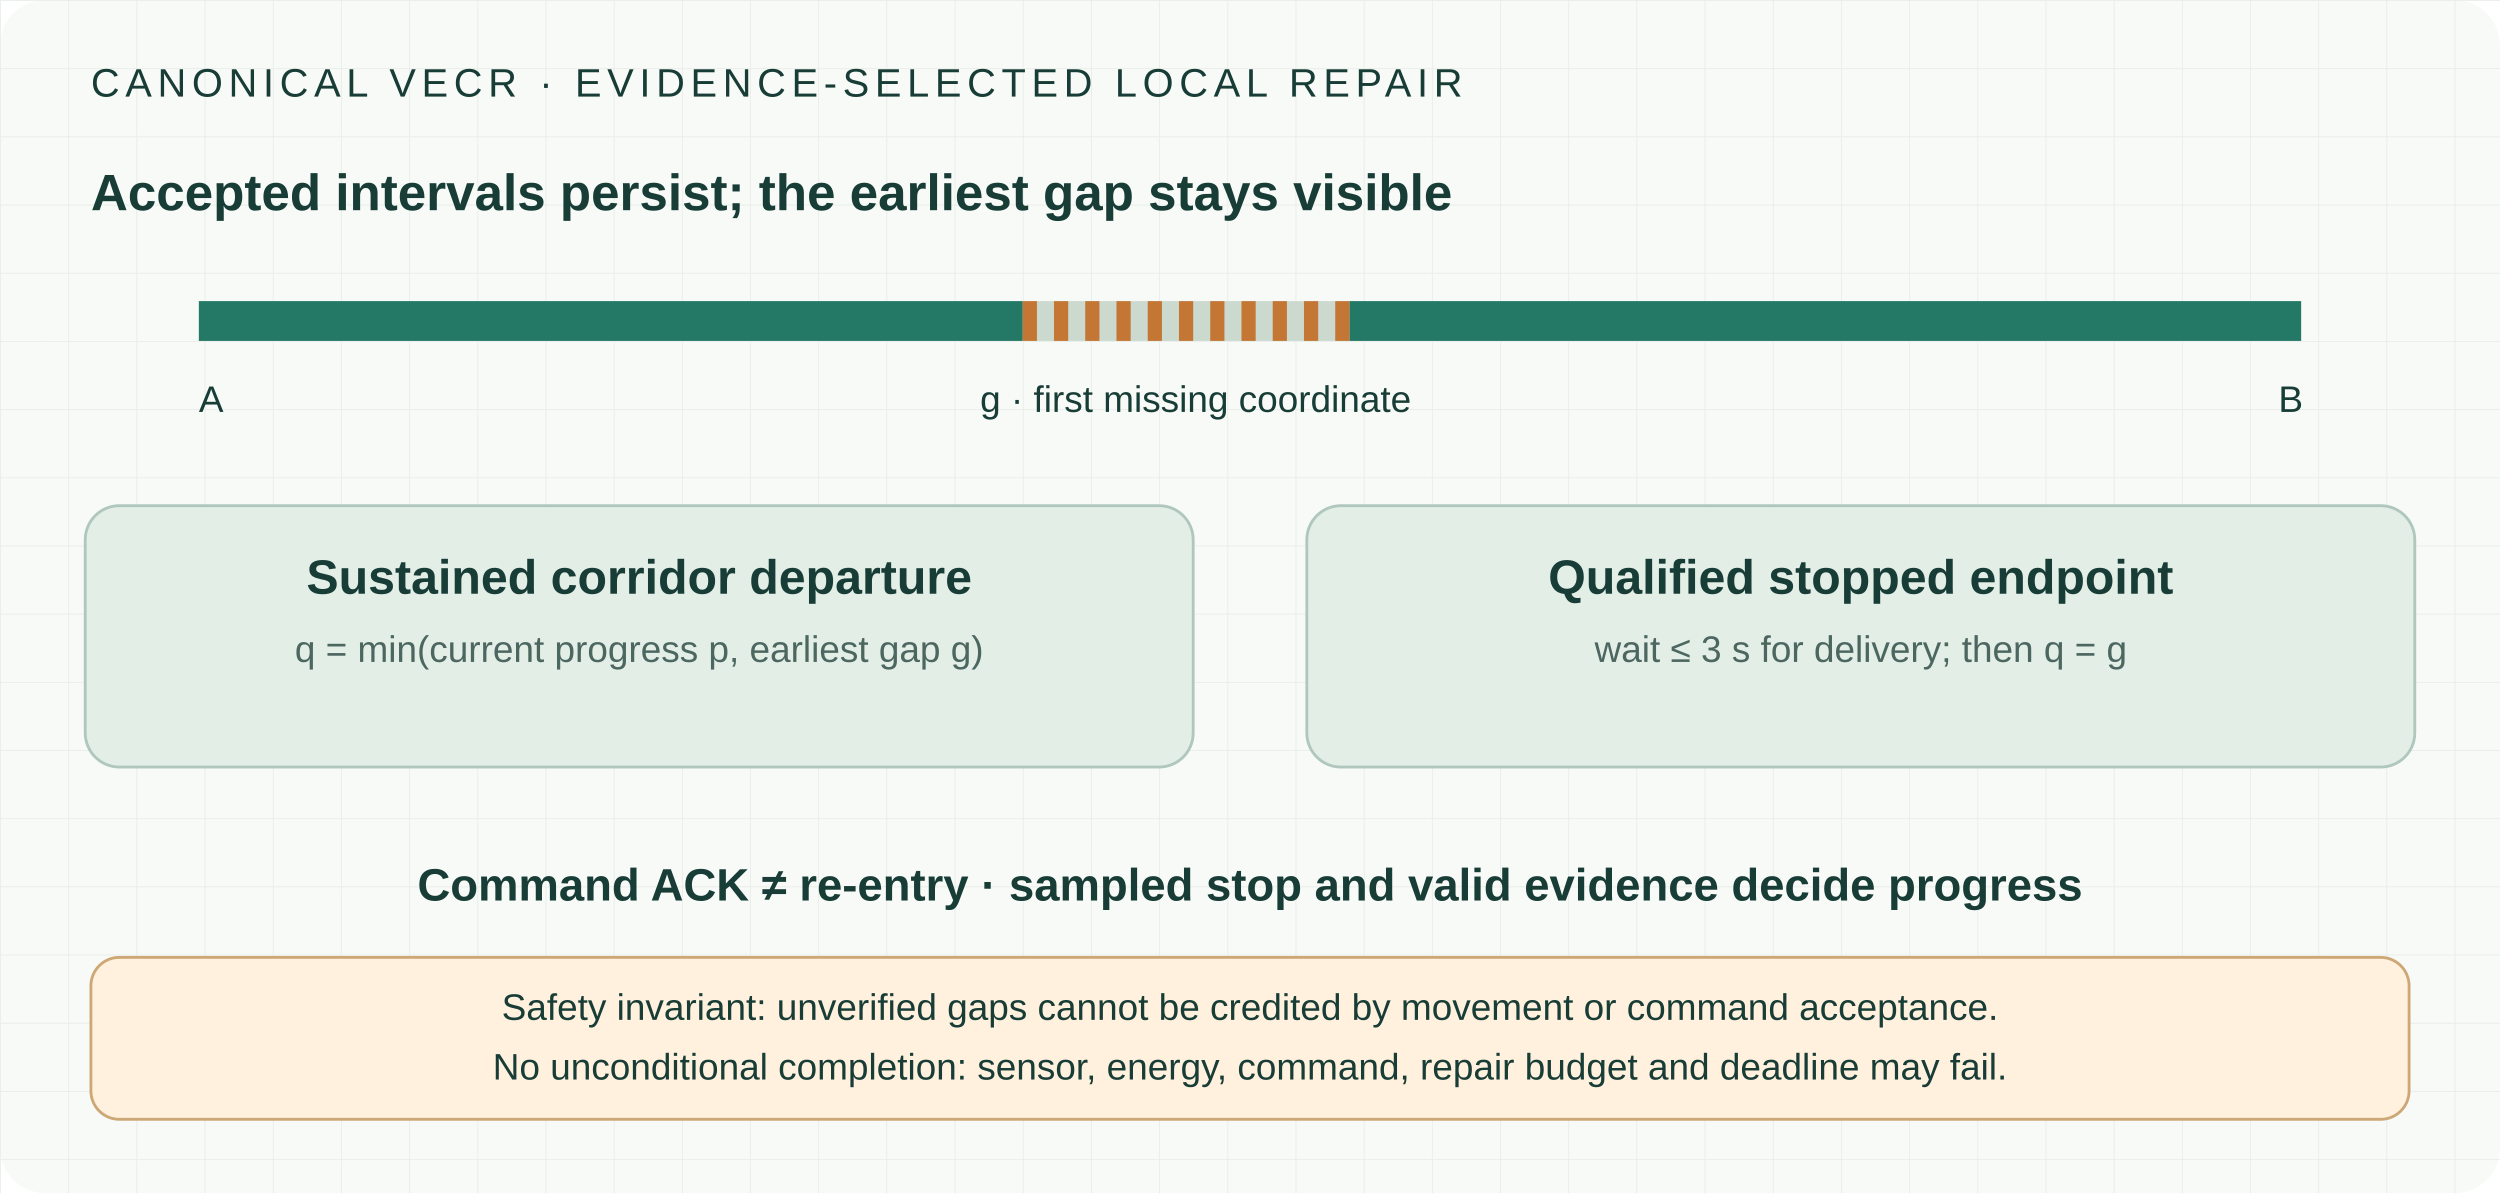
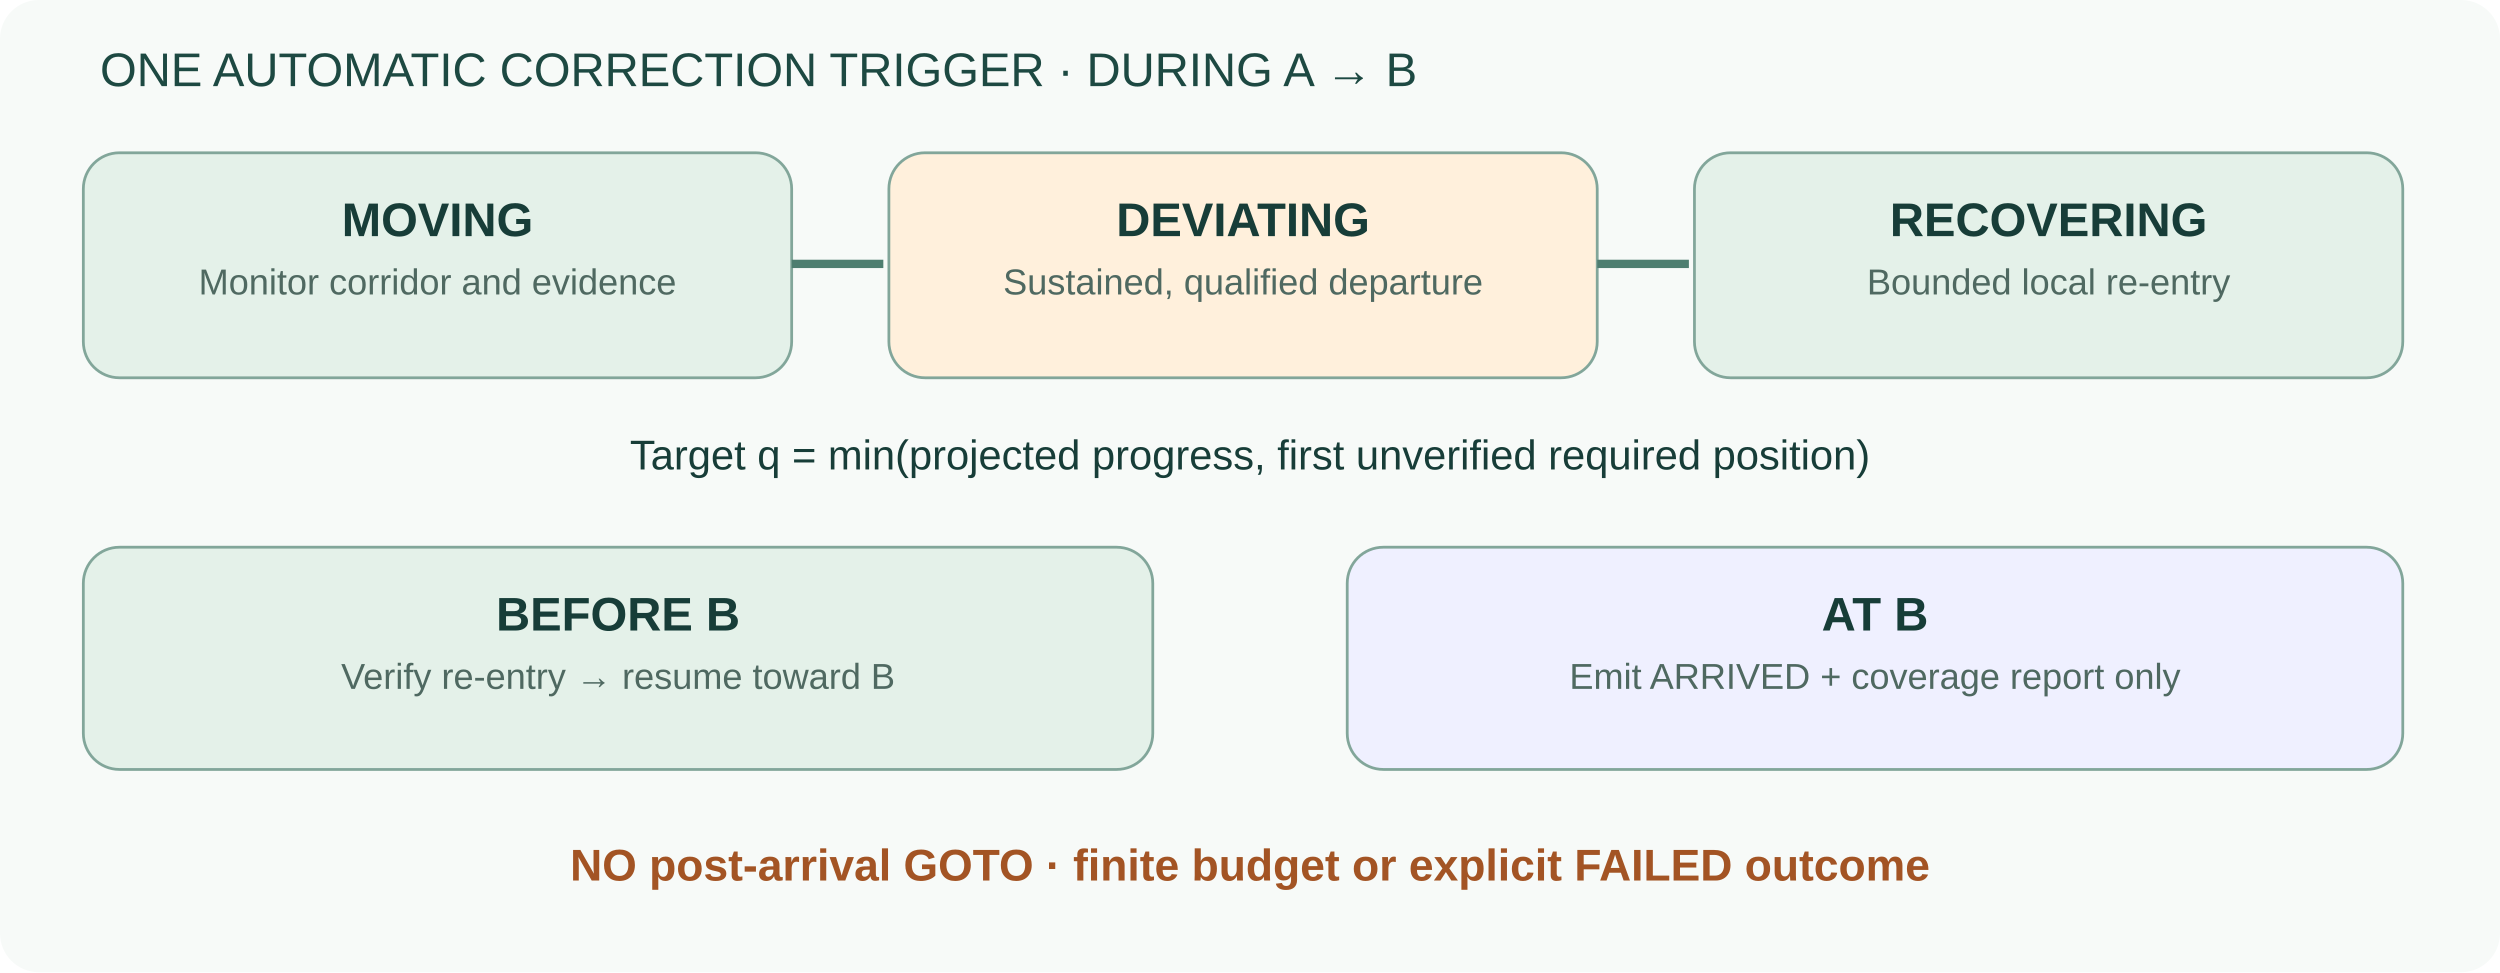
- <svg xmlns="http://www.w3.org/2000/svg" viewBox="0 0 880 420" role="img" aria-labelledby="title desc">
-   <defs>
-     <marker id="arrow" markerWidth="8" markerHeight="8" refX="7" refY="4" orient="auto">
-       <path d="M0 0L8 4L0 8" fill="none" stroke="#57716d" stroke-width="1.4" />
-     </marker>
-     <pattern id="grid" width="24" height="24" patternUnits="userSpaceOnUse">
-       <path d="M24 0H0V24" fill="none" stroke="#e8eeea" stroke-width=".6" />
-     </pattern>
-   </defs>
-   <rect width="880" height="420" rx="16" fill="#f8faf7" />
-   <rect width="880" height="420" fill="url(#grid)" />
-   <g font-family="Arial,sans-serif" fill="#183c36">
-     <text x="32" y="34" font-size="14" letter-spacing="2">CANONICAL VECR · EVIDENCE-SELECTED LOCAL REPAIR</text>
-     <text x="32" y="74" font-size="18" font-weight="600">Accepted intervals persist; the earliest gap stays visible</text>
-     <path d="M70 113H810" stroke="#cbd9cf" stroke-width="14" />
-     <path d="M70 113H360 M475 113H810" stroke="#237966" stroke-width="14" />
-     <path d="M360 113H475" stroke="#c47735" stroke-width="14" stroke-dasharray="5 6" />
-     <text x="70" y="145" font-size="13">A</text>
-     <text x="345" y="145" font-size="13">g · first missing coordinate</text>
-     <text x="802" y="145" font-size="13">B</text>
-     <rect x="30" y="178" width="390" height="92" rx="12" fill="#e3eee7" stroke="#afc7bc" />
-     <text x="225.0" y="209" text-anchor="middle" font-size="17" font-weight="600">Sustained corridor departure</text>
-     <text x="225.0" y="233" text-anchor="middle" font-size="13" fill="#4c6660">q = min(current progress p, earliest gap g)</text>
-     <rect x="460" y="178" width="390" height="92" rx="12" fill="#e3eee7" stroke="#afc7bc" />
-     <text x="655.0" y="209" text-anchor="middle" font-size="17" font-weight="600">Qualified stopped endpoint</text>
-     <text x="655.0" y="233" text-anchor="middle" font-size="13" fill="#4c6660">wait ≤ 3 s for delivery; then q = g</text>
-     <text x="440" y="317" text-anchor="middle" font-size="16" font-weight="600">Command ACK ≠ re-entry · sampled stop and valid evidence decide progress</text>
-     <rect x="32" y="337" width="816" height="57" rx="10" fill="#fff1dd" stroke="#cda775" />
-     <text x="440" y="359" text-anchor="middle" font-size="13">Safety invariant: unverified gaps cannot be credited by movement or command acceptance.</text>
-     <text x="440" y="380" text-anchor="middle" font-size="13">No unconditional completion: sensor, energy, command, repair budget and deadline may fail.</text>
+ <svg xmlns="http://www.w3.org/2000/svg" viewBox="0 0 900 350" role="img" aria-labelledby="dt dd">
+   <rect width="900" height="350" fill="#f7faf8" rx="14" />
+   <g font-family="Arial, sans-serif">
+     <text x="36" y="31" font-size="17" fill="#1d4942">ONE AUTOMATIC CORRECTION TRIGGER · DURING A → B</text>
+     <rect x="30" y="55" width="255" height="81" rx="13" fill="#e4f1e9" stroke="#82a69a" />
+     <text x="157.5" y="85" text-anchor="middle" font-size="17" font-weight="bold" fill="#173d38">MOVING</text>
+     <text x="157.5" y="106" text-anchor="middle" font-size="13" fill="#4f6961">Monitor corridor and evidence</text>
+     <rect x="320" y="55" width="255" height="81" rx="13" fill="#fff0dc" stroke="#82a69a" />
+     <text x="447.5" y="85" text-anchor="middle" font-size="17" font-weight="bold" fill="#173d38">DEVIATING</text>
+     <text x="447.5" y="106" text-anchor="middle" font-size="13" fill="#4f6961">Sustained, qualified departure</text>
+     <rect x="610" y="55" width="255" height="81" rx="13" fill="#e4f1e9" stroke="#82a69a" />
+     <text x="737.5" y="85" text-anchor="middle" font-size="17" font-weight="bold" fill="#173d38">RECOVERING</text>
+     <text x="737.5" y="106" text-anchor="middle" font-size="13" fill="#4f6961">Bounded local re-entry</text>
+     <path d="M285 95H318 M575 95H608" stroke="#4e7e70" stroke-width="3" />
+     <text x="450" y="169" text-anchor="middle" font-size="15" fill="#173d38">Target q = min(projected progress, first unverified required position)</text>
+     <rect x="30" y="197" width="385" height="80" rx="13" fill="#e4f1e9" stroke="#82a69a" />
+     <text x="222.5" y="227" text-anchor="middle" font-size="17" font-weight="bold" fill="#173d38">BEFORE B</text>
+     <text x="222.5" y="248" text-anchor="middle" font-size="13" fill="#4f6961">Verify re-entry → resume toward B</text>
+     <rect x="485" y="197" width="380" height="80" rx="13" fill="#eff0ff" stroke="#82a69a" />
+     <text x="675.0" y="227" text-anchor="middle" font-size="17" font-weight="bold" fill="#173d38">AT B</text>
+     <text x="675.0" y="248" text-anchor="middle" font-size="13" fill="#4f6961">Emit ARRIVED + coverage report only</text>
+     <text x="450" y="317" text-anchor="middle" font-size="16" font-weight="bold" fill="#a35424">NO post-arrival GOTO · finite budget or explicit FAILED outcome</text>
  </g>
</svg>
